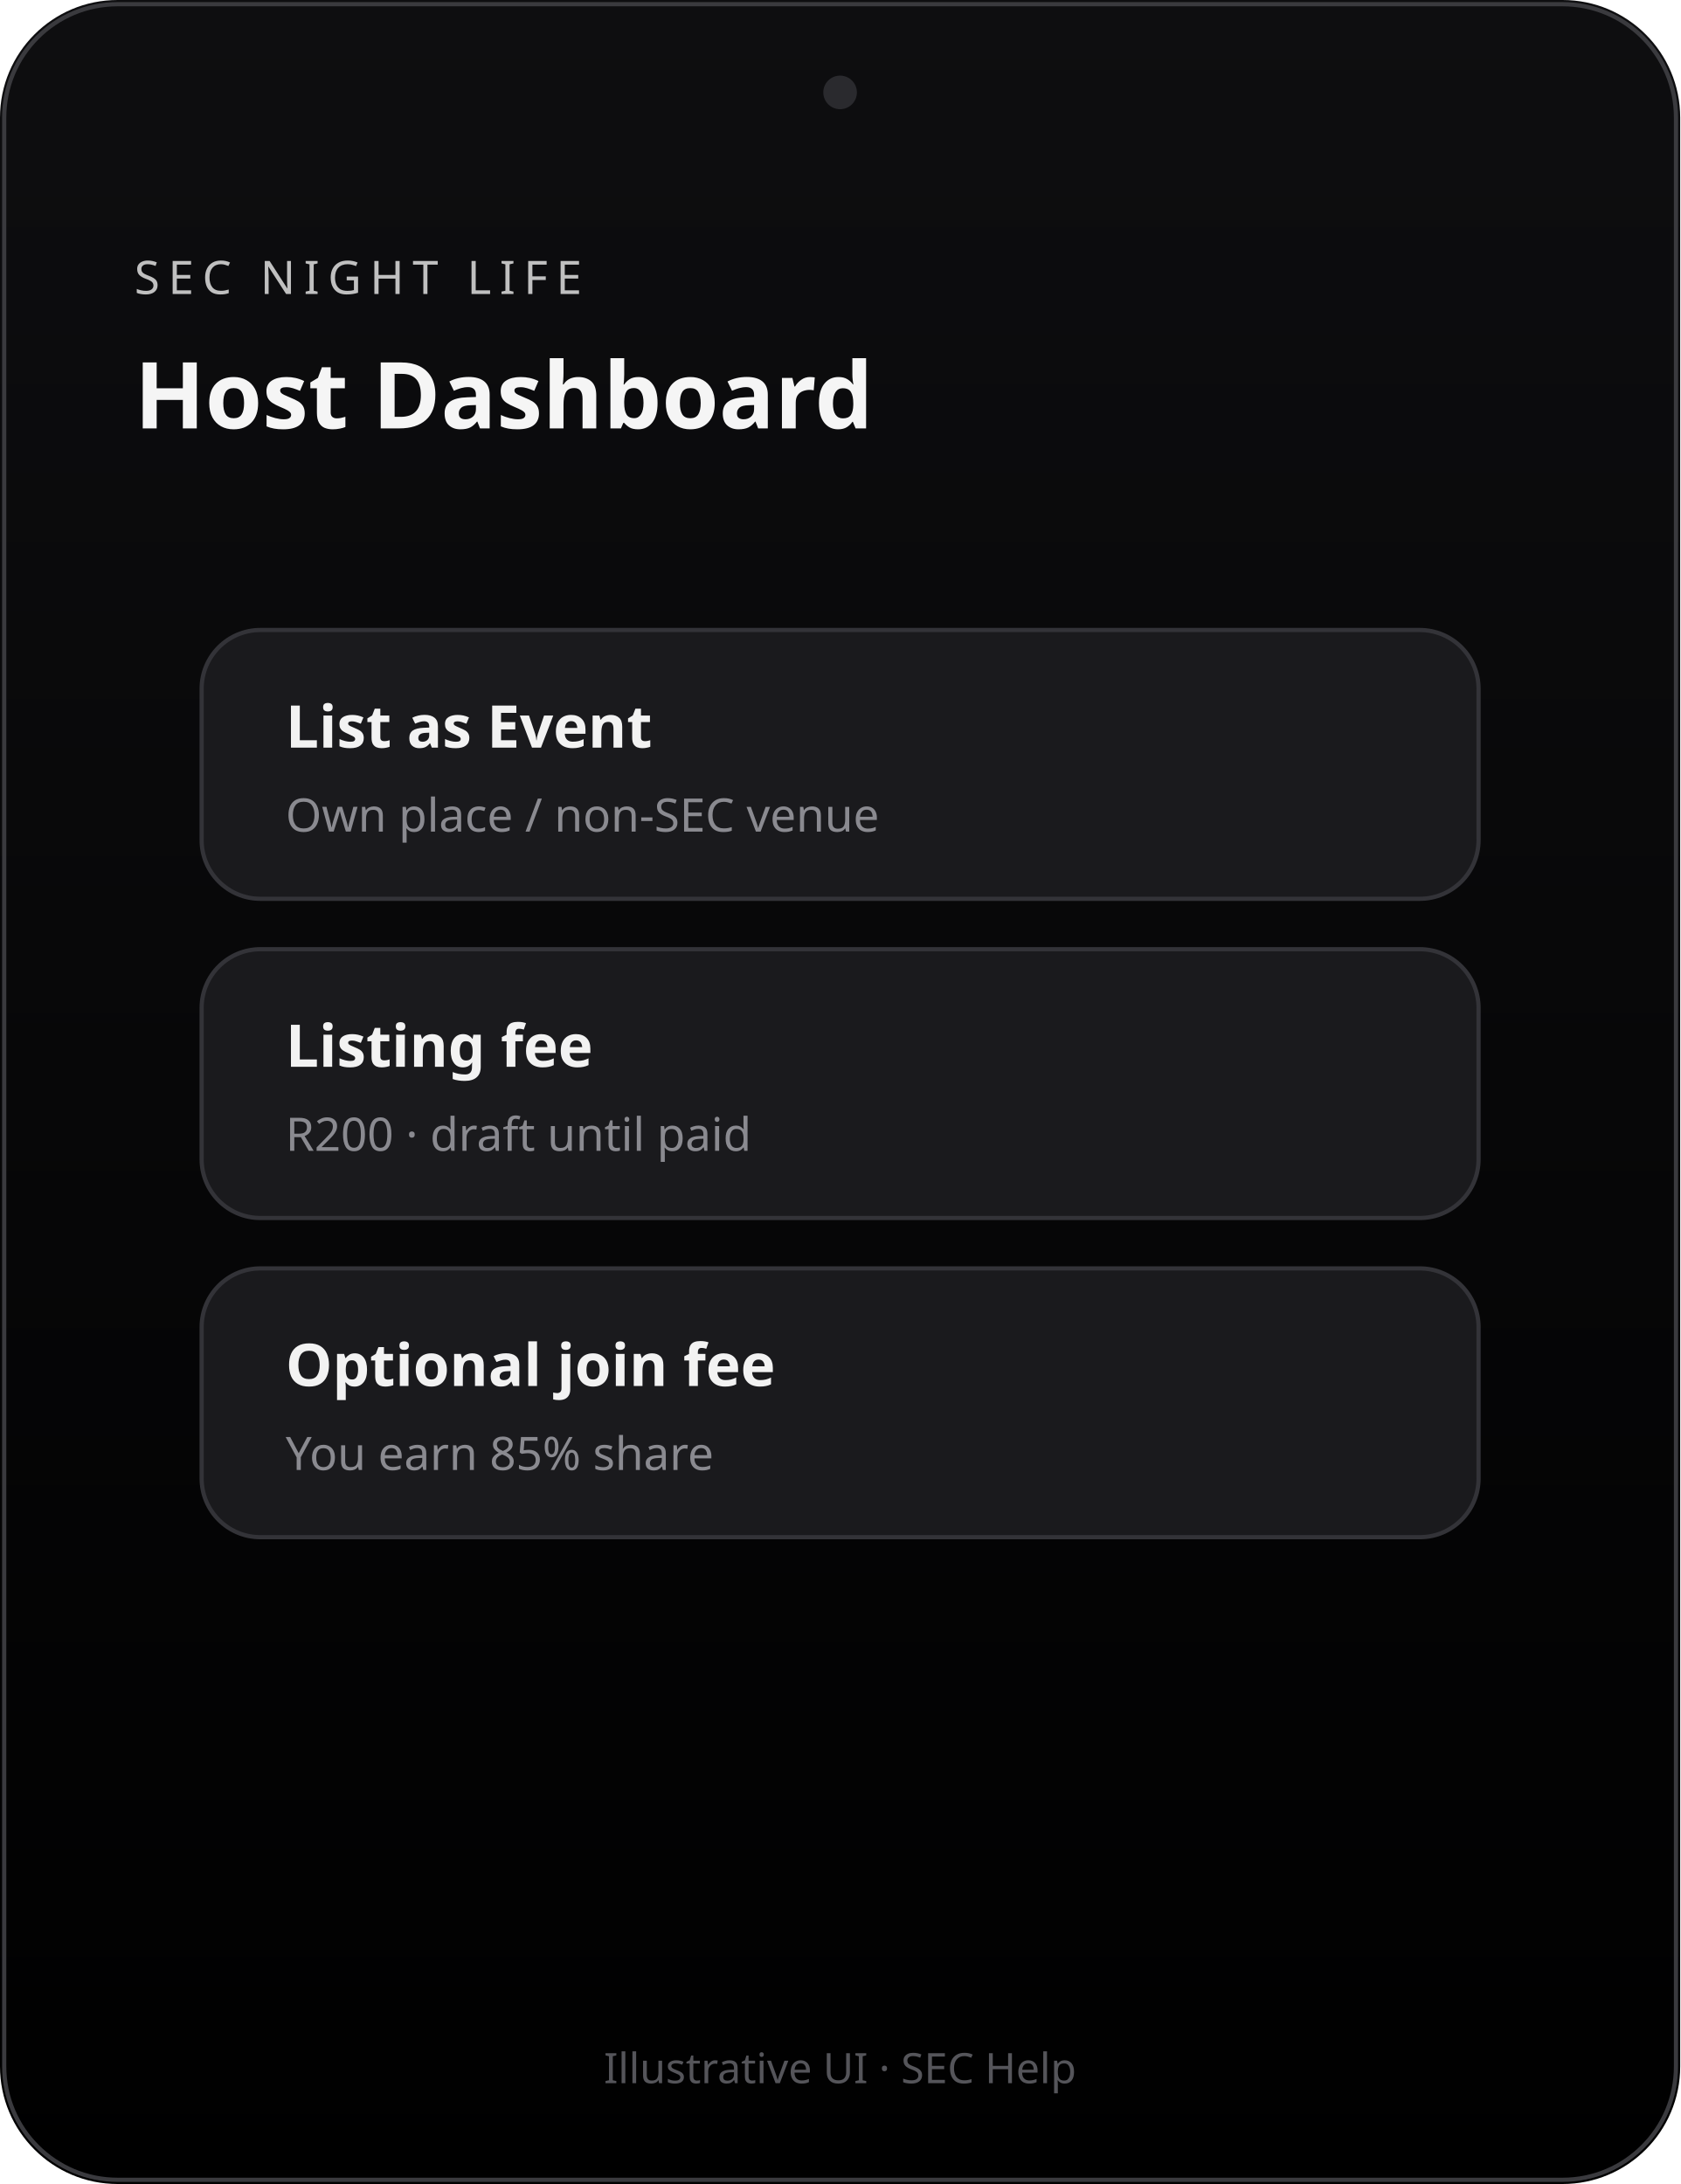
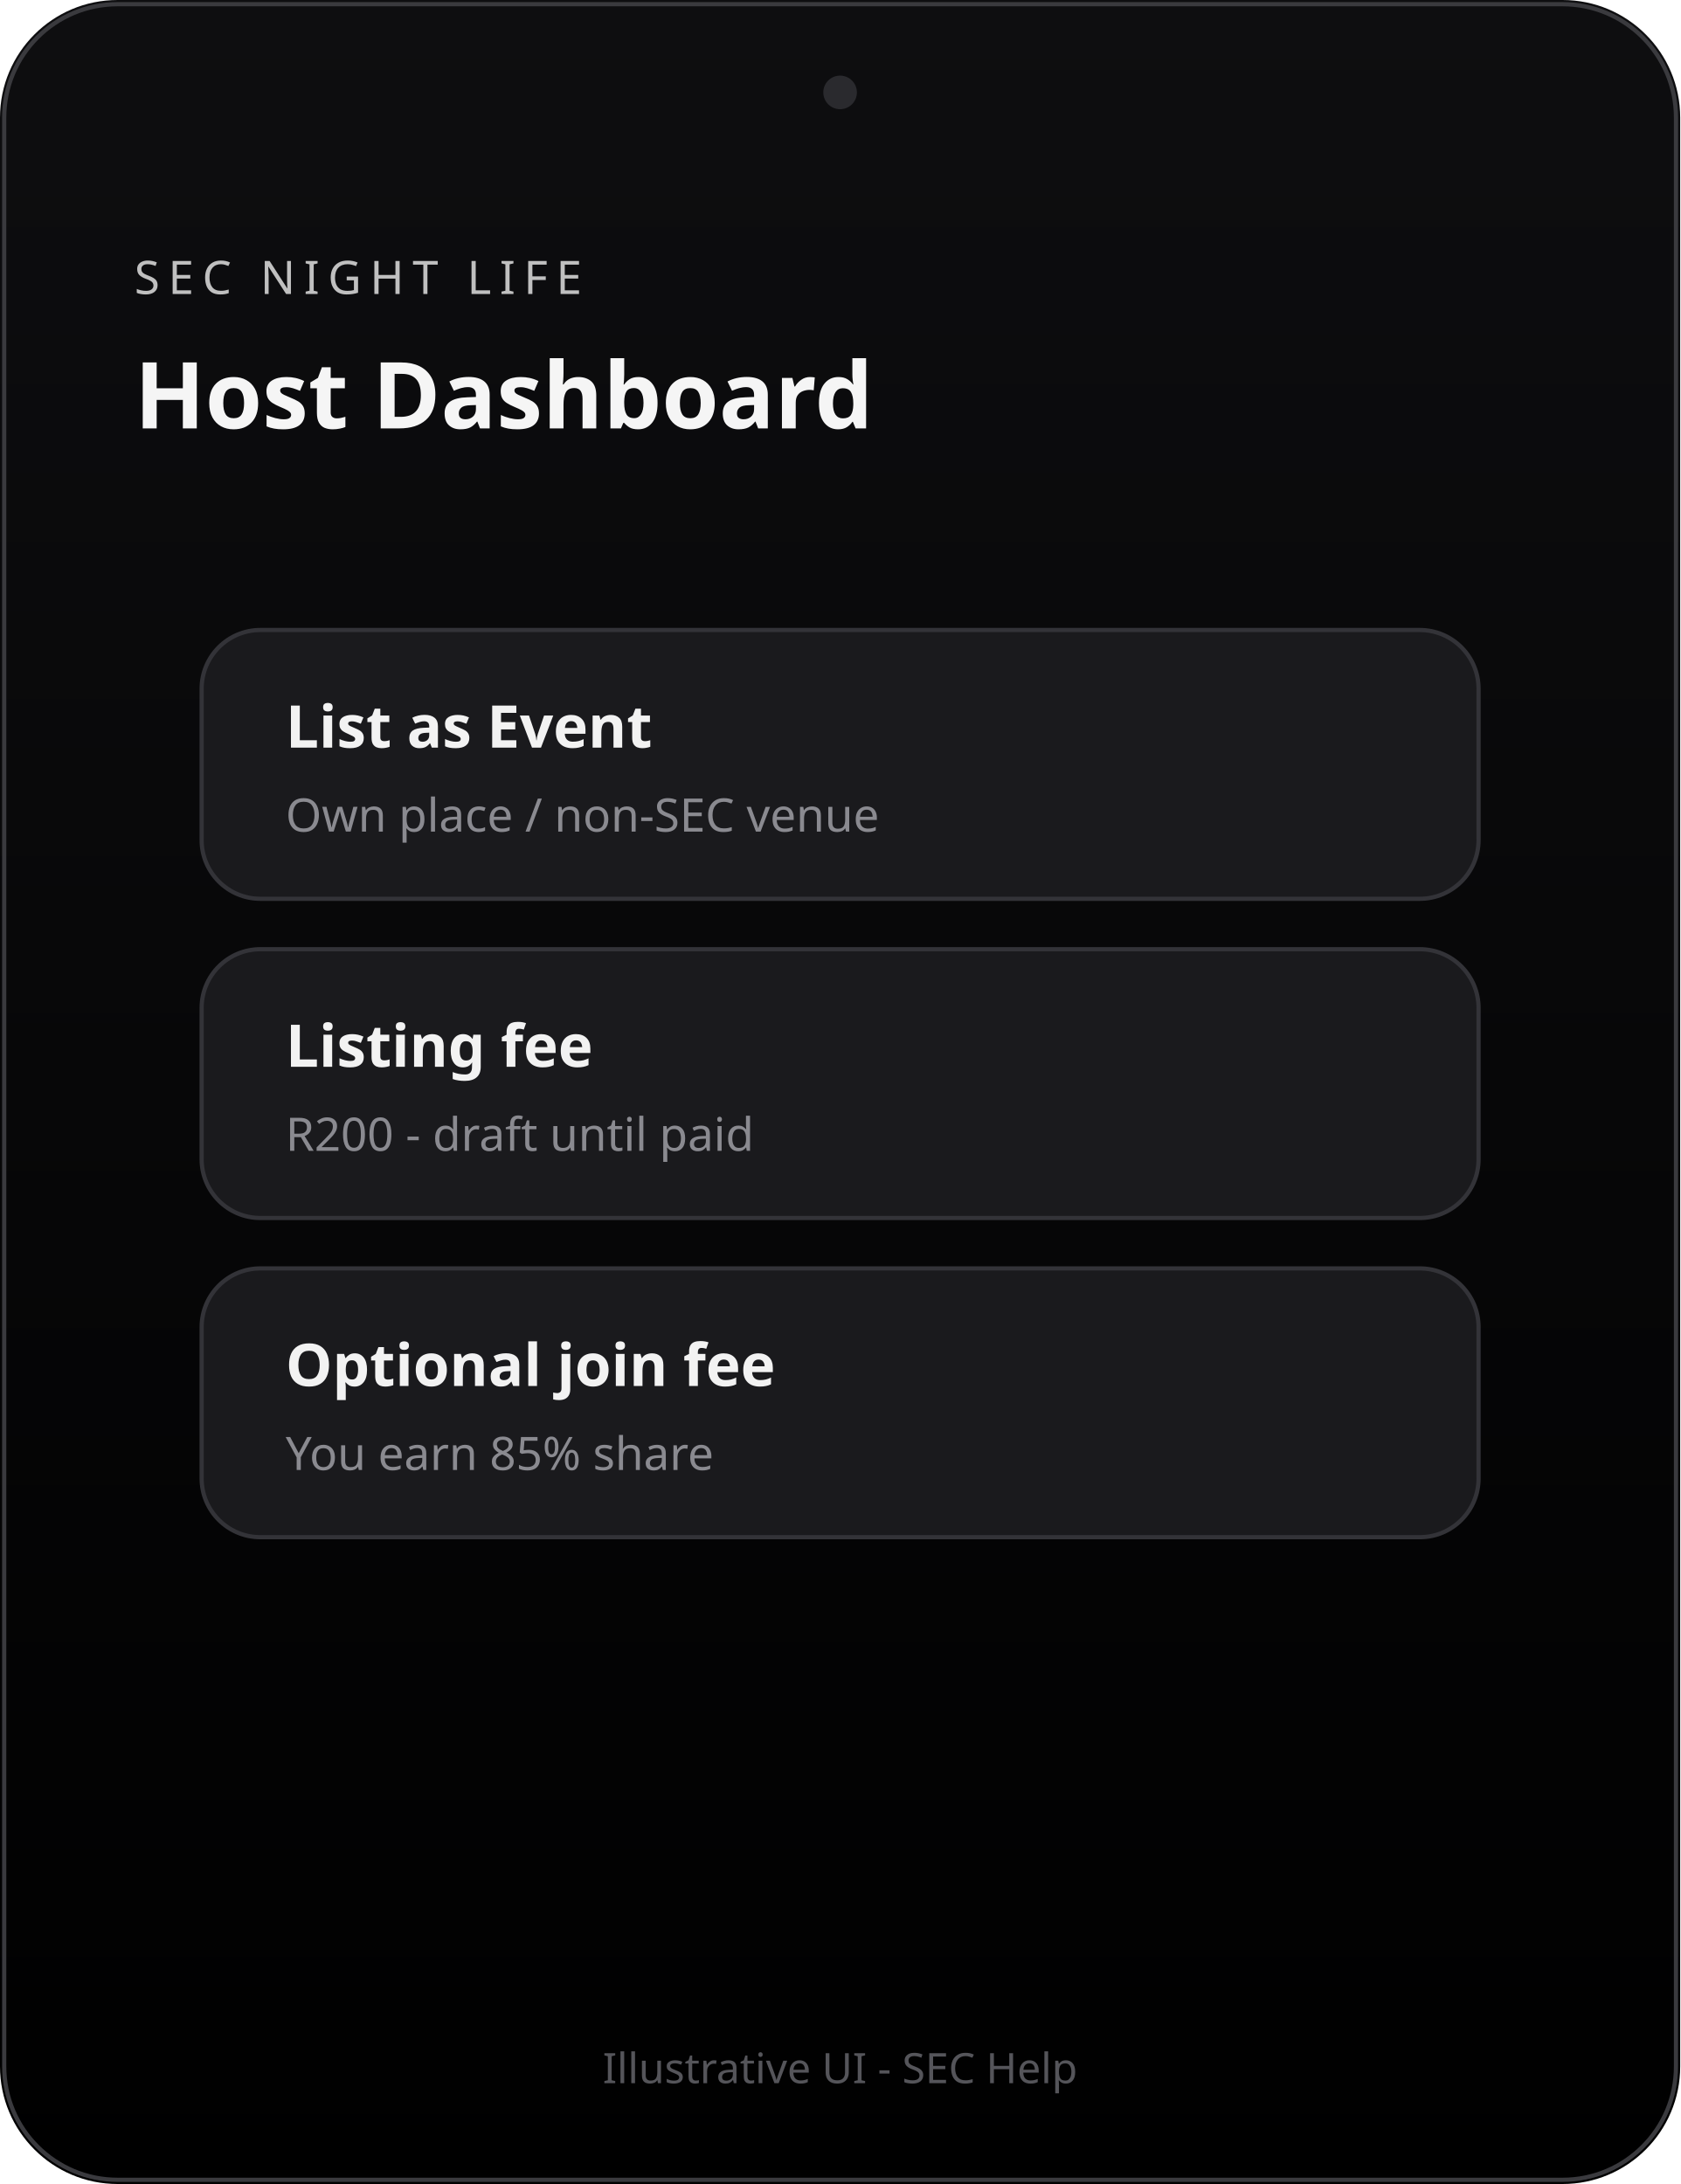
<svg xmlns="http://www.w3.org/2000/svg" viewBox="0 0 400 520" role="img">
  <defs>
    <linearGradient id="bg" x1="0" y1="0" x2="0" y2="1">
      <stop offset="0%" stop-color="#0e0e10" />
      <stop offset="100%" stop-color="#000" />
    </linearGradient>
  </defs>
  <rect width="400" height="520" rx="28" fill="url(#bg)" />
  <rect x="1" y="1" width="398" height="518" rx="27" fill="none" stroke="#3a3a3e" />
  <circle cx="200" cy="22" r="4" fill="#2a2a2e" />
  <text x="32" y="70" fill="#C0C0C0" font-family="system-ui,sans-serif" font-size="11" letter-spacing="2">SEC NIGHT LIFE</text>
  <text x="32" y="102" fill="#f5f5f5" font-family="system-ui,sans-serif" font-size="22" font-weight="700">Host Dashboard</text>
  <rect x="48" y="150" width="304" height="64" rx="14" fill="#1a1a1d" stroke="#333338" />
  <text x="68" y="178" fill="#f2f2f2" font-family="system-ui,sans-serif" font-size="14" font-weight="600">List as Event</text>
  <text x="68" y="198" fill="#8a8a90" font-family="system-ui,sans-serif" font-size="11">Own place / non-SEC venue</text>
  <rect x="48" y="226" width="304" height="64" rx="14" fill="#1a1a1d" stroke="#333338" />
  <text x="68" y="254" fill="#f2f2f2" font-family="system-ui,sans-serif" font-size="14" font-weight="600">Listing fee</text>
-   <text x="68" y="274" fill="#8a8a90" font-family="system-ui,sans-serif" font-size="11">R200 · draft until paid</text>
+   <text x="68" y="274" fill="#8a8a90" font-family="system-ui,sans-serif" font-size="11">R200 - draft until paid</text>
  <rect x="48" y="302" width="304" height="64" rx="14" fill="#1a1a1d" stroke="#333338" />
  <text x="68" y="330" fill="#f2f2f2" font-family="system-ui,sans-serif" font-size="14" font-weight="600">Optional join fee</text>
  <text x="68" y="350" fill="#8a8a90" font-family="system-ui,sans-serif" font-size="11">You earn 85% share</text>
-   <text x="200" y="496" text-anchor="middle" fill="#55555a" font-family="system-ui,sans-serif" font-size="10">Illustrative UI · SEC Help</text>
+   <text x="200" y="496" text-anchor="middle" fill="#55555a" font-family="system-ui,sans-serif" font-size="10">Illustrative UI - SEC Help</text>
</svg>
